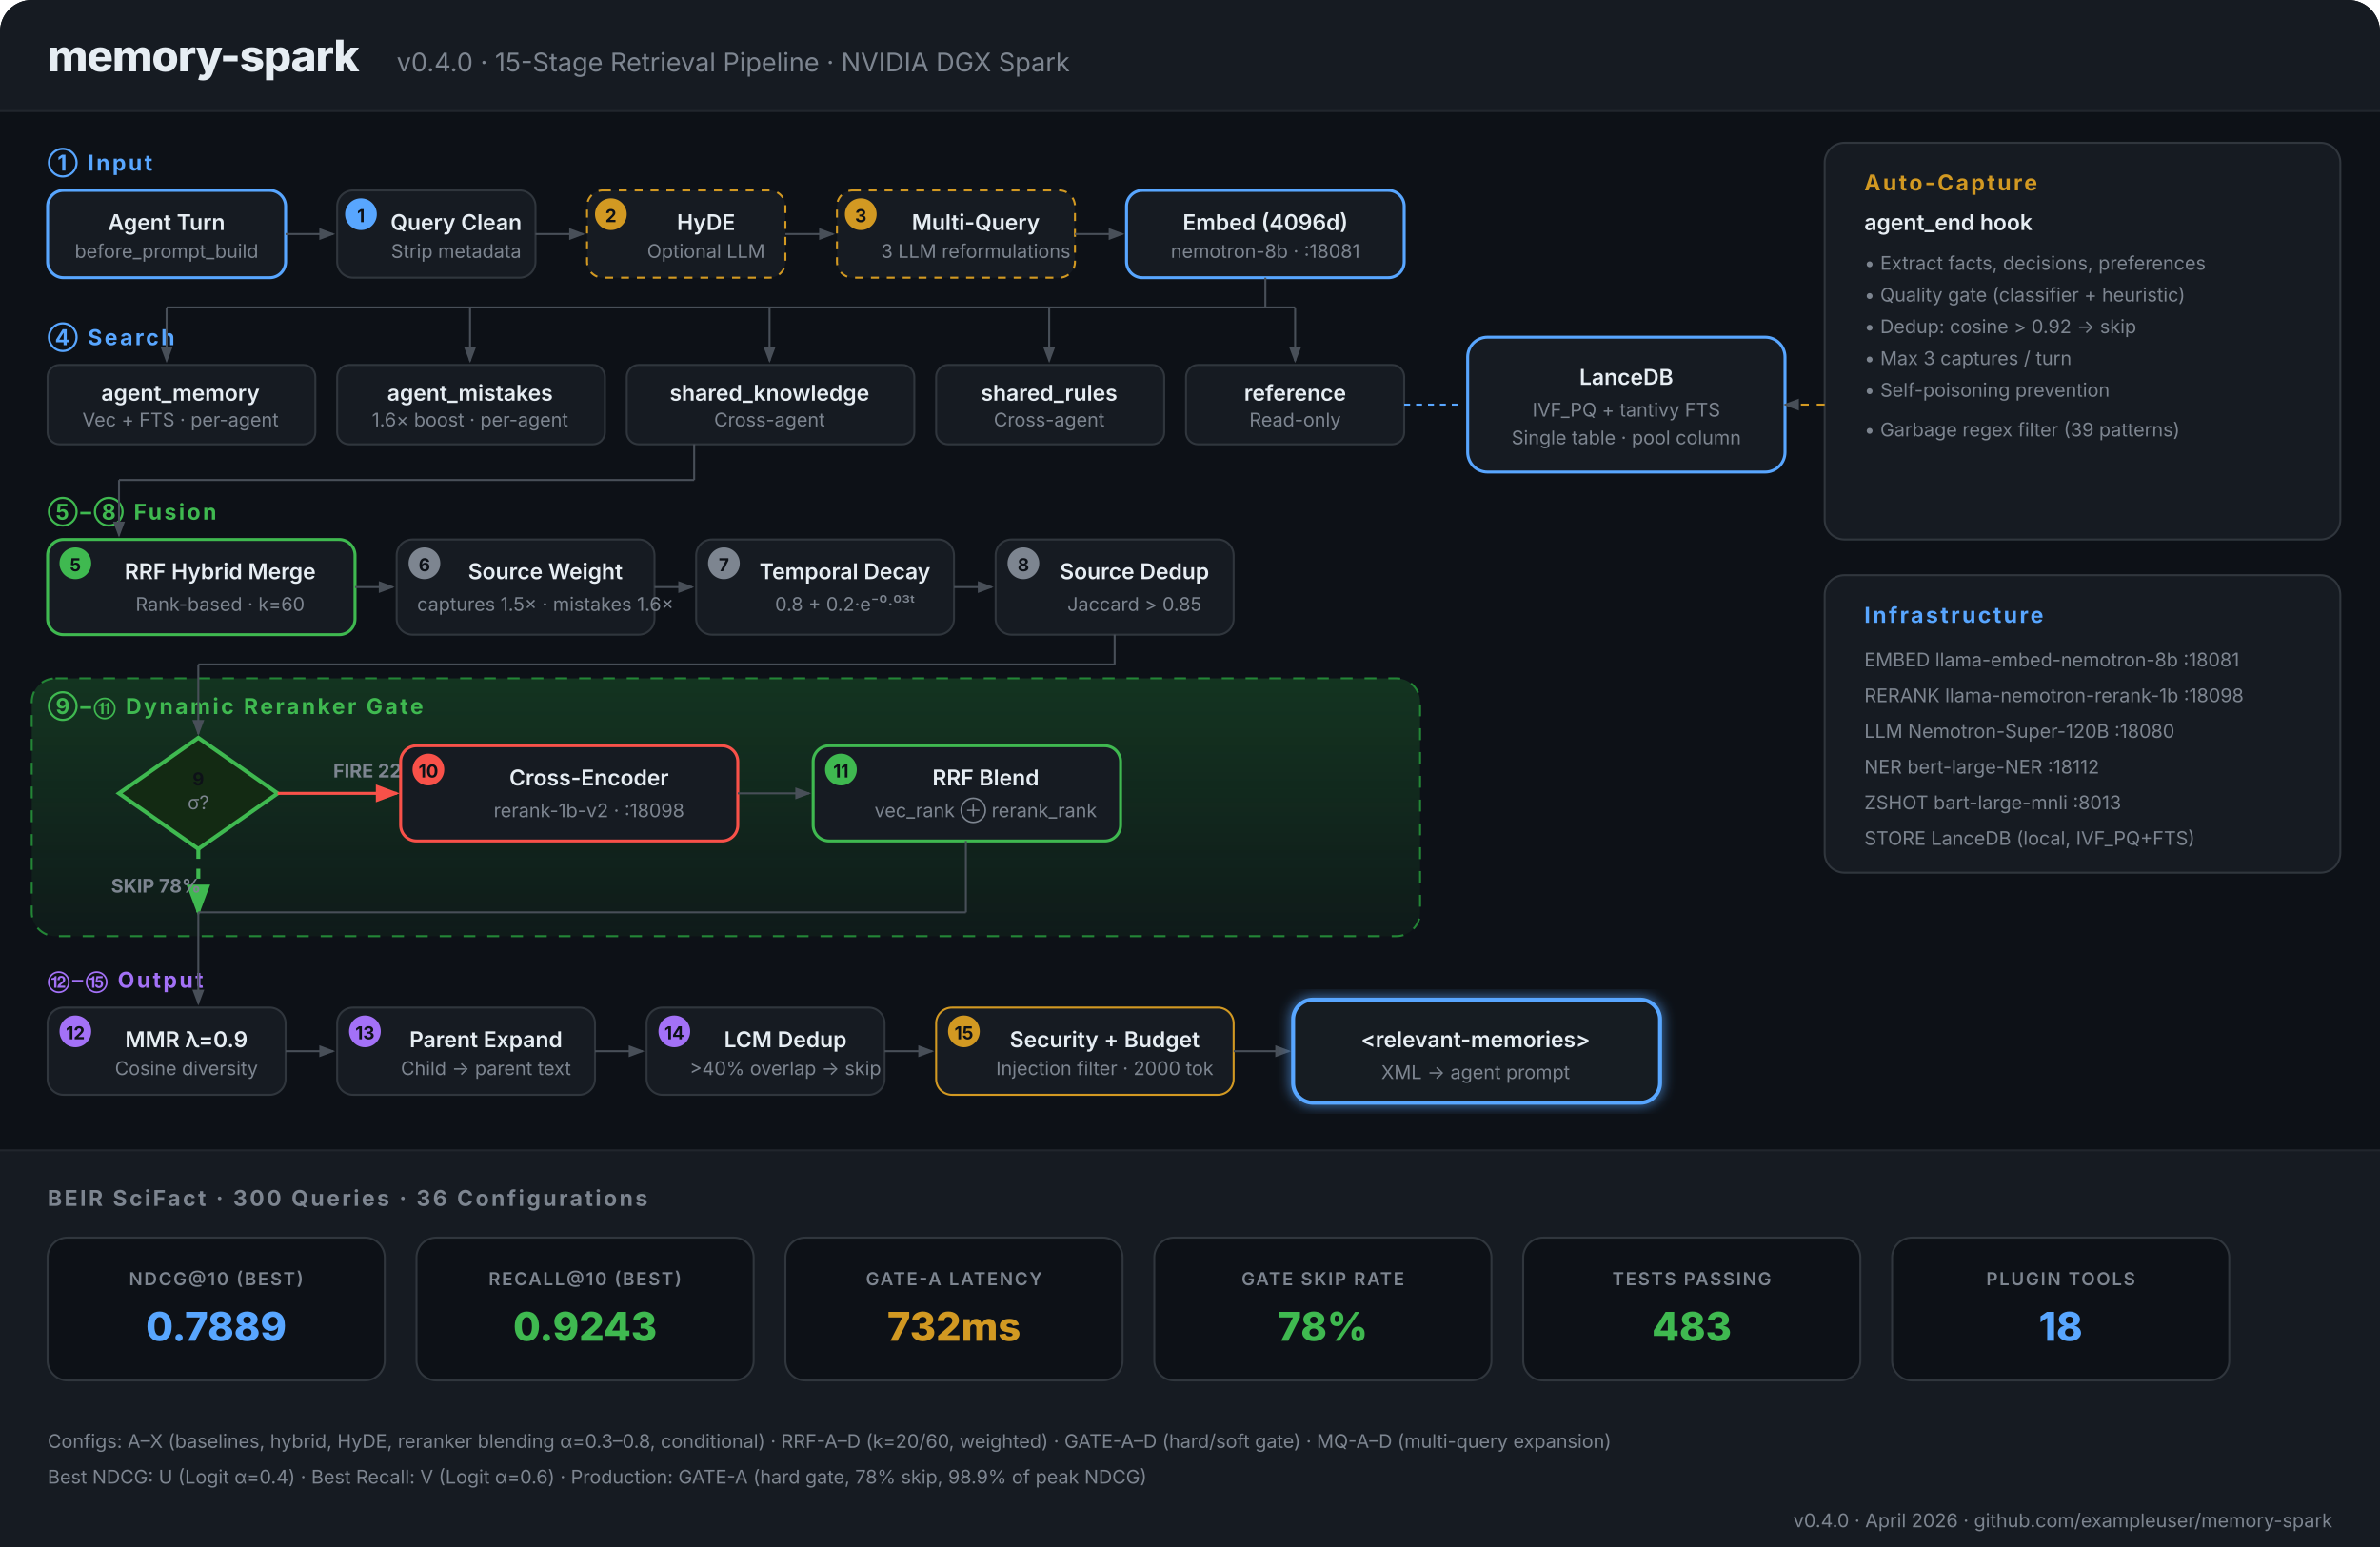
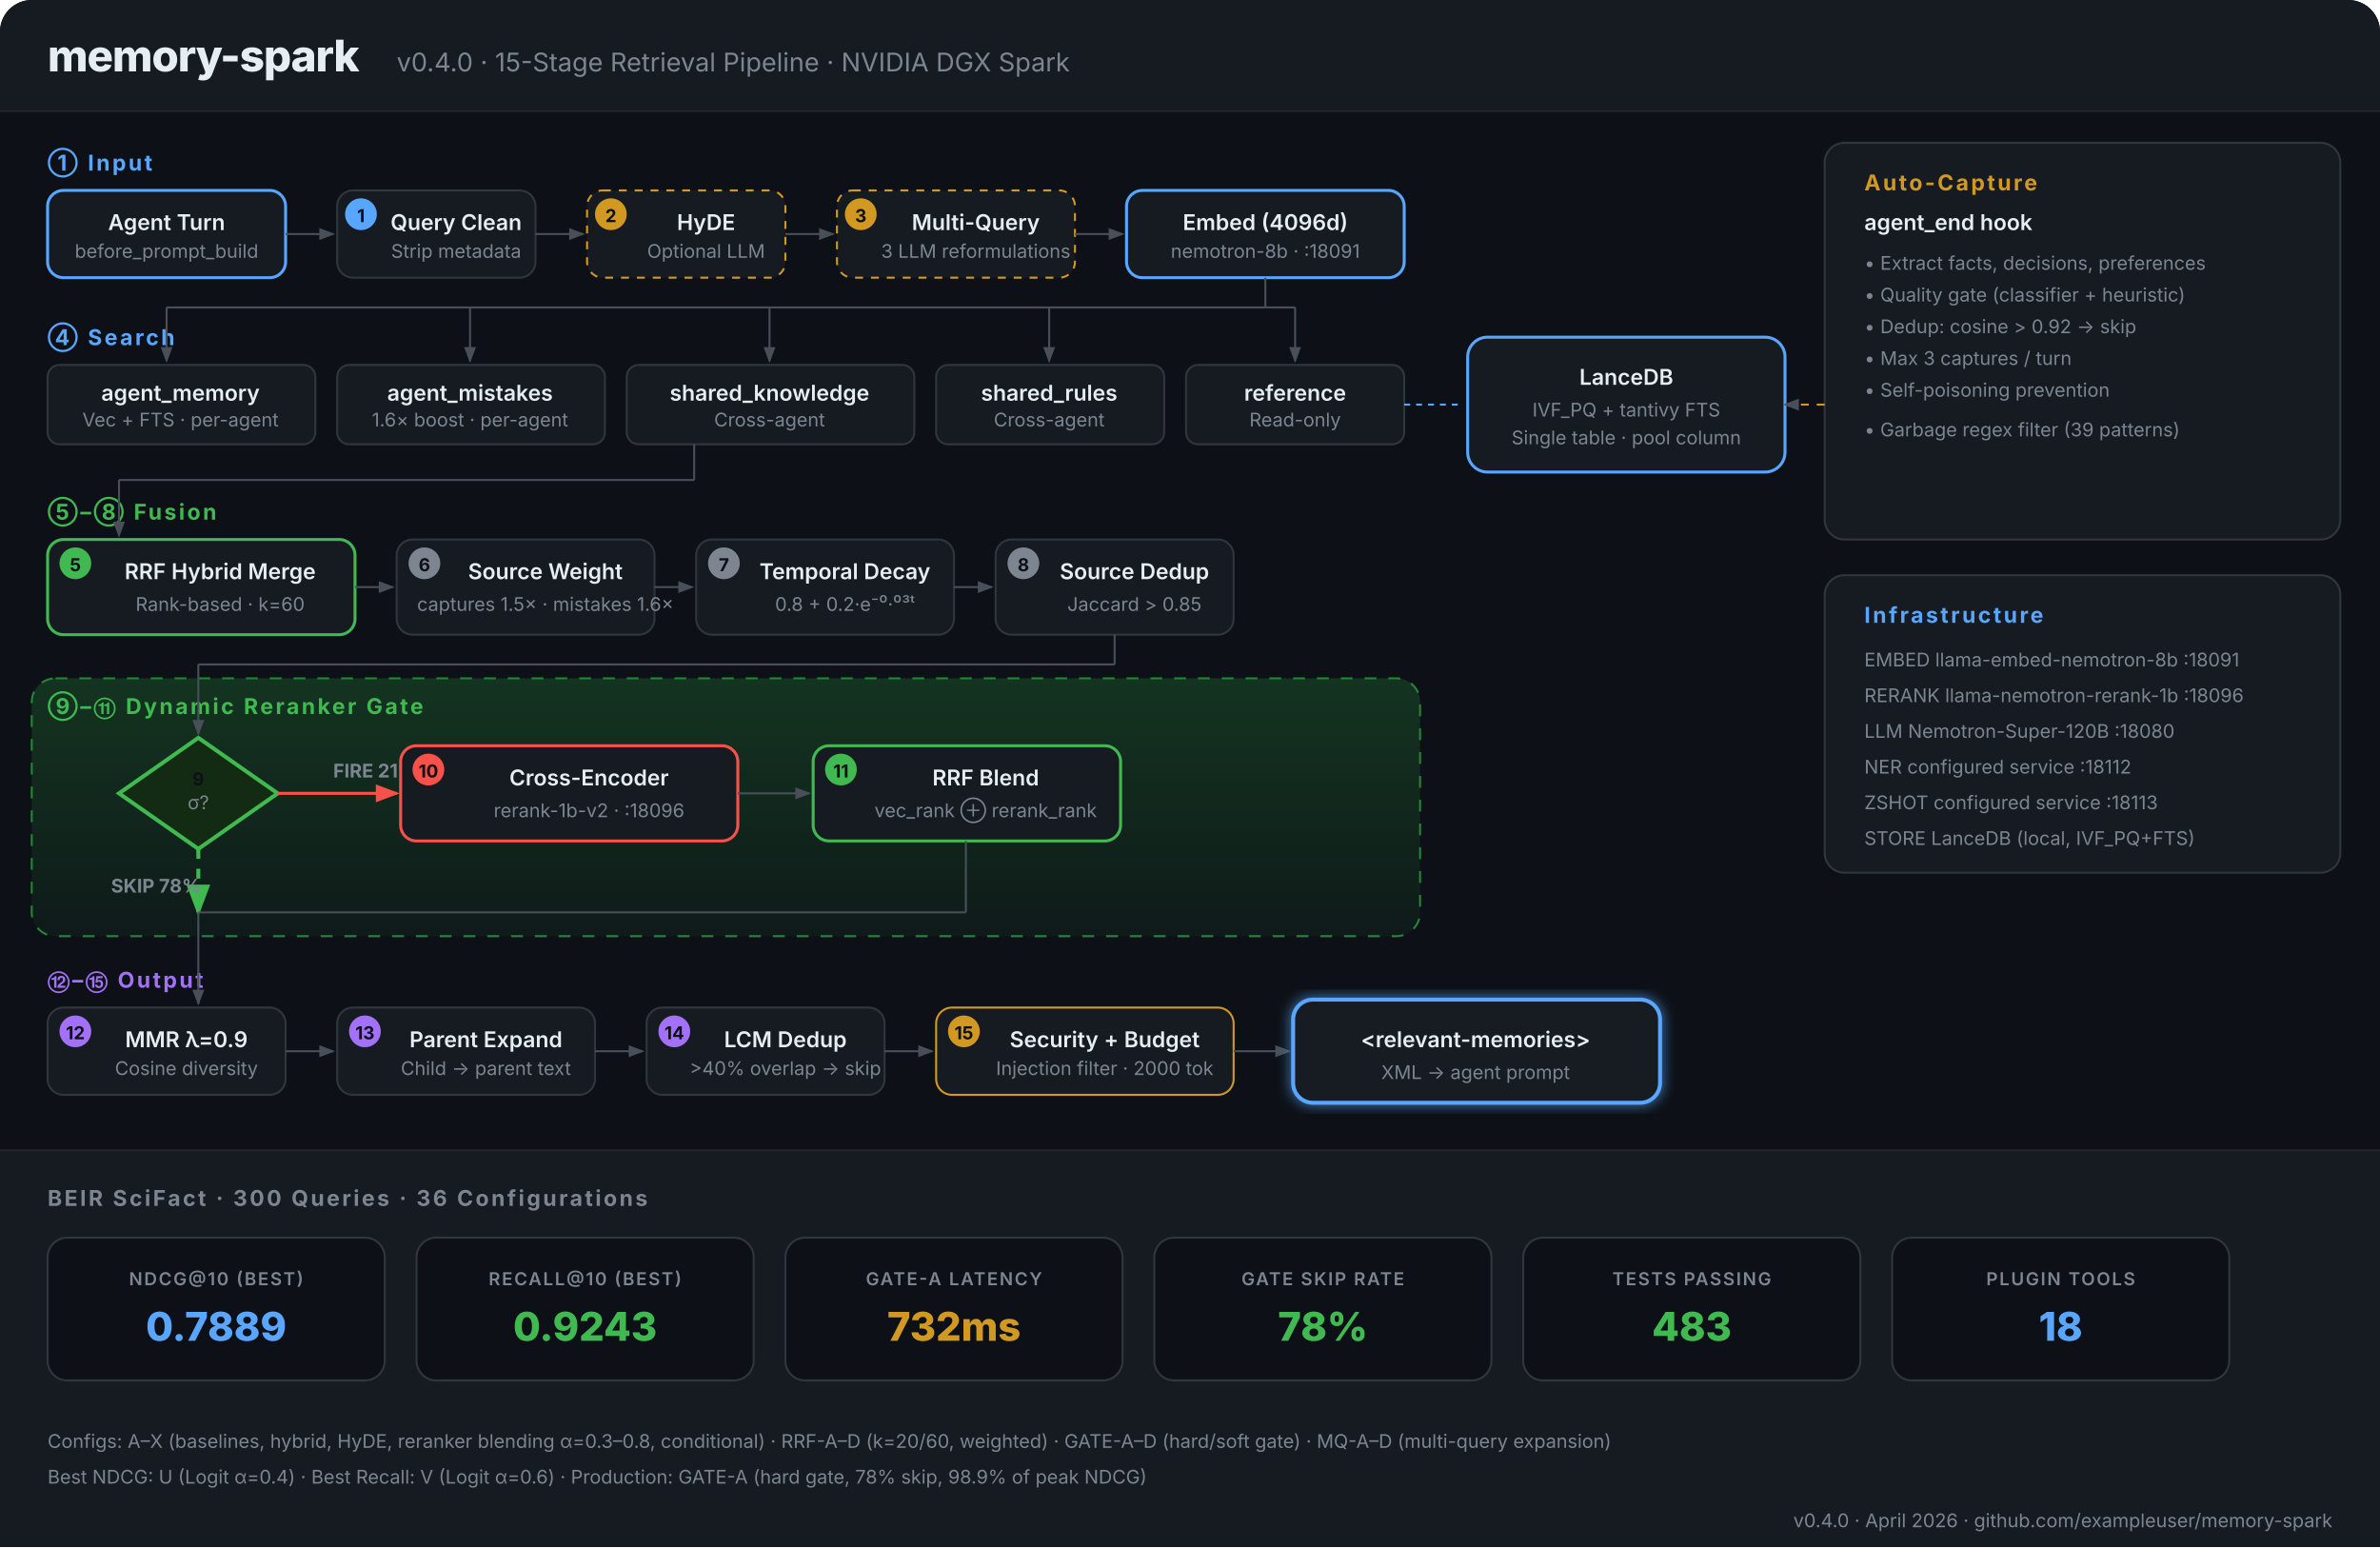
<svg xmlns="http://www.w3.org/2000/svg" viewBox="0 0 1200 780" width="1200" height="780">
  <defs>
    <style>
      text { font-family: 'Inter', -apple-system, BlinkMacSystemFont, 'Segoe UI', sans-serif; }
      .title { font-size: 22px; font-weight: 800; fill: #e6edf3; letter-spacing: -0.5px; }
      .subtitle { font-size: 13px; fill: #7d8590; }
      .label { font-size: 11px; font-weight: 600; fill: #e6edf3; }
      .detail { font-size: 9.5px; fill: #7d8590; }
      .stage-num { font-size: 9px; font-weight: 700; fill: #0d1117; }
      .section { font-size: 11px; font-weight: 700; letter-spacing: 1.2px; text-transform: uppercase; }
      .metric-val { font-size: 20px; font-weight: 800; }
      .metric-label { font-size: 9px; font-weight: 600; fill: #7d8590; letter-spacing: 0.8px; text-transform: uppercase; }
    </style>
    <marker id="a" markerWidth="8" markerHeight="6" refX="7" refY="3" orient="auto">
      <polygon points="0 0, 8 3, 0 6" fill="#484f58" />
    </marker>
    <marker id="ag" markerWidth="8" markerHeight="6" refX="7" refY="3" orient="auto">
      <polygon points="0 0, 8 3, 0 6" fill="#3fb950" />
    </marker>
    <marker id="ar" markerWidth="8" markerHeight="6" refX="7" refY="3" orient="auto">
      <polygon points="0 0, 8 3, 0 6" fill="#f85149" />
    </marker>
    <linearGradient id="gateGrad" x1="0" y1="0" x2="0" y2="1">
      <stop offset="0%" stop-color="#238636" stop-opacity="0.3" />
      <stop offset="100%" stop-color="#238636" stop-opacity="0.08" />
    </linearGradient>
    <filter id="glow">
      <feGaussianBlur stdDeviation="3" result="blur" />
      <feMerge>
        <feMergeNode in="blur" />
        <feMergeNode in="SourceGraphic" />
      </feMerge>
    </filter>
  </defs>
  <rect width="1200" height="780" rx="16" fill="#0d1117" />
  <rect x="0" y="0" width="1200" height="56" rx="16" fill="#161b22" />
  <rect x="0" y="40" width="1200" height="16" fill="#161b22" />
  <line x1="0" y1="56" x2="1200" y2="56" stroke="#21262d" stroke-width="1" />
  <text x="24" y="36" class="title">memory-spark</text>
  <text x="200" y="36" class="subtitle">v0.4.0 · 15-Stage Retrieval Pipeline · NVIDIA DGX Spark</text>
  <text x="24" y="86" class="section" fill="#58a6ff">① Input</text>
  <rect x="24" y="96" width="120" height="44" rx="8" fill="#161b22" stroke="#58a6ff" stroke-width="1.5" />
  <text x="84" y="116" text-anchor="middle" class="label">Agent Turn</text>
  <text x="84" y="130" text-anchor="middle" class="detail">before_prompt_build</text>
  <line x1="144" y1="118" x2="168" y2="118" stroke="#484f58" marker-end="url(#a)" />
  <rect x="170" y="96" width="100" height="44" rx="8" fill="#161b22" stroke="#30363d" />
  <circle cx="182" cy="108" r="8" fill="#58a6ff" />
  <text x="182" y="112" text-anchor="middle" class="stage-num">1</text>
  <text x="230" y="116" text-anchor="middle" class="label">Query Clean</text>
  <text x="230" y="130" text-anchor="middle" class="detail">Strip metadata</text>
  <line x1="270" y1="118" x2="294" y2="118" stroke="#484f58" marker-end="url(#a)" />
  <rect x="296" y="96" width="100" height="44" rx="8" fill="#161b22" stroke="#d29922" stroke-dasharray="4" />
  <circle cx="308" cy="108" r="8" fill="#d29922" />
  <text x="308" y="112" text-anchor="middle" class="stage-num">2</text>
  <text x="356" y="116" text-anchor="middle" class="label">HyDE</text>
  <text x="356" y="130" text-anchor="middle" class="detail">Optional LLM</text>
  <line x1="396" y1="118" x2="420" y2="118" stroke="#484f58" marker-end="url(#a)" />
  <rect x="422" y="96" width="120" height="44" rx="8" fill="#161b22" stroke="#d29922" stroke-dasharray="4" />
  <circle cx="434" cy="108" r="8" fill="#d29922" />
  <text x="434" y="112" text-anchor="middle" class="stage-num">3</text>
  <text x="492" y="116" text-anchor="middle" class="label">Multi-Query</text>
  <text x="492" y="130" text-anchor="middle" class="detail">3 LLM reformulations</text>
  <line x1="542" y1="118" x2="566" y2="118" stroke="#484f58" marker-end="url(#a)" />
  <rect x="568" y="96" width="140" height="44" rx="8" fill="#161b22" stroke="#58a6ff" stroke-width="1.5" />
  <text x="638" y="116" text-anchor="middle" class="label">Embed (4096d)</text>
-   <text x="638" y="130" text-anchor="middle" class="detail">nemotron-8b · :18081</text>
+   <text x="638" y="130" text-anchor="middle" class="detail">nemotron-8b · :18091</text>
  <text x="24" y="174" class="section" fill="#58a6ff">④ Search</text>
  <line x1="638" y1="140" x2="638" y2="155" stroke="#484f58" />
  <line x1="638" y1="155" x2="84" y2="155" stroke="#484f58" />
  <rect x="24" y="184" width="135" height="40" rx="6" fill="#161b22" stroke="#30363d" />
  <text x="91" y="202" text-anchor="middle" class="label">agent_memory</text>
  <text x="91" y="215" text-anchor="middle" class="detail">Vec + FTS · per-agent</text>
  <line x1="84" y1="155" x2="84" y2="182" stroke="#484f58" marker-end="url(#a)" />
  <rect x="170" y="184" width="135" height="40" rx="6" fill="#161b22" stroke="#30363d" />
  <text x="237" y="202" text-anchor="middle" class="label">agent_mistakes</text>
  <text x="237" y="215" text-anchor="middle" class="detail">1.6× boost · per-agent</text>
  <line x1="237" y1="155" x2="237" y2="182" stroke="#484f58" marker-end="url(#a)" />
  <rect x="316" y="184" width="145" height="40" rx="6" fill="#161b22" stroke="#30363d" />
  <text x="388" y="202" text-anchor="middle" class="label">shared_knowledge</text>
  <text x="388" y="215" text-anchor="middle" class="detail">Cross-agent</text>
  <line x1="388" y1="155" x2="388" y2="182" stroke="#484f58" marker-end="url(#a)" />
  <rect x="472" y="184" width="115" height="40" rx="6" fill="#161b22" stroke="#30363d" />
  <text x="529" y="202" text-anchor="middle" class="label">shared_rules</text>
  <text x="529" y="215" text-anchor="middle" class="detail">Cross-agent</text>
  <line x1="529" y1="155" x2="529" y2="182" stroke="#484f58" marker-end="url(#a)" />
  <rect x="598" y="184" width="110" height="40" rx="6" fill="#161b22" stroke="#30363d" />
  <text x="653" y="202" text-anchor="middle" class="label">reference</text>
  <text x="653" y="215" text-anchor="middle" class="detail">Read-only</text>
  <line x1="638" y1="155" x2="653" y2="155" stroke="#484f58" />
  <line x1="653" y1="155" x2="653" y2="182" stroke="#484f58" marker-end="url(#a)" />
  <rect x="740" y="170" width="160" height="68" rx="10" fill="#161b22" stroke="#58a6ff" stroke-width="1.5" />
  <text x="820" y="194" text-anchor="middle" class="label" fill="#58a6ff">LanceDB</text>
  <text x="820" y="210" text-anchor="middle" class="detail">IVF_PQ + tantivy FTS</text>
  <text x="820" y="224" text-anchor="middle" class="detail">Single table · pool column</text>
  <line x1="708" y1="204" x2="738" y2="204" stroke="#58a6ff" stroke-dasharray="3" />
  <text x="24" y="262" class="section" fill="#3fb950">⑤–⑧ Fusion</text>
  <line x1="350" y1="224" x2="350" y2="242" stroke="#484f58" />
  <line x1="350" y1="242" x2="60" y2="242" stroke="#484f58" />
  <rect x="24" y="272" width="155" height="48" rx="8" fill="#161b22" stroke="#3fb950" stroke-width="1.5" />
  <circle cx="38" cy="284" r="8" fill="#3fb950" />
  <text x="38" y="288" text-anchor="middle" class="stage-num">5</text>
  <text x="111" y="292" text-anchor="middle" class="label">RRF Hybrid Merge</text>
  <text x="111" y="308" text-anchor="middle" class="detail">Rank-based · k=60</text>
  <line x1="60" y1="242" x2="60" y2="270" stroke="#484f58" marker-end="url(#a)" />
  <line x1="179" y1="296" x2="198" y2="296" stroke="#484f58" marker-end="url(#a)" />
  <rect x="200" y="272" width="130" height="48" rx="8" fill="#161b22" stroke="#30363d" />
  <circle cx="214" cy="284" r="8" fill="#7d8590" />
  <text x="214" y="288" text-anchor="middle" class="stage-num">6</text>
  <text x="275" y="292" text-anchor="middle" class="label">Source Weight</text>
  <text x="275" y="308" text-anchor="middle" class="detail">captures 1.5× · mistakes 1.6×</text>
  <line x1="330" y1="296" x2="349" y2="296" stroke="#484f58" marker-end="url(#a)" />
  <rect x="351" y="272" width="130" height="48" rx="8" fill="#161b22" stroke="#30363d" />
  <circle cx="365" cy="284" r="8" fill="#7d8590" />
  <text x="365" y="288" text-anchor="middle" class="stage-num">7</text>
  <text x="426" y="292" text-anchor="middle" class="label">Temporal Decay</text>
  <text x="426" y="308" text-anchor="middle" class="detail">0.8 + 0.2·e⁻⁰·⁰³ᵗ</text>
  <line x1="481" y1="296" x2="500" y2="296" stroke="#484f58" marker-end="url(#a)" />
  <rect x="502" y="272" width="120" height="48" rx="8" fill="#161b22" stroke="#30363d" />
  <circle cx="516" cy="284" r="8" fill="#7d8590" />
  <text x="516" y="288" text-anchor="middle" class="stage-num">8</text>
  <text x="572" y="292" text-anchor="middle" class="label">Source Dedup</text>
  <text x="572" y="308" text-anchor="middle" class="detail">Jaccard &gt; 0.85</text>
  <rect x="16" y="342" width="700" height="130" rx="12" fill="url(#gateGrad)" stroke="#238636" stroke-width="1" stroke-dasharray="6" />
  <text x="24" y="360" class="section" fill="#3fb950">⑨–⑪ Dynamic Reranker Gate</text>
  <line x1="562" y1="320" x2="562" y2="335" stroke="#484f58" />
  <line x1="562" y1="335" x2="100" y2="335" stroke="#484f58" />
  <line x1="100" y1="335" x2="100" y2="370" stroke="#484f58" marker-end="url(#a)" />
  <polygon points="100,372 140,400 100,428 60,400" fill="#132a13" stroke="#3fb950" stroke-width="2" />
  <text x="100" y="396" text-anchor="middle" class="stage-num" fill="#3fb950" font-size="10">9</text>
  <text x="100" y="408" text-anchor="middle" class="detail" fill="#3fb950">σ?</text>
  <line x1="100" y1="428" x2="100" y2="460" stroke="#3fb950" stroke-width="2" stroke-dasharray="5" marker-end="url(#ag)" />
  <text x="56" y="450" class="detail" fill="#3fb950" font-weight="700">SKIP 78%</text>
  <line x1="140" y1="400" x2="200" y2="400" stroke="#f85149" stroke-width="1.5" marker-end="url(#ar)" />
-   <text x="168" y="392" class="detail" fill="#f85149" font-weight="700">FIRE 22%</text>
+   <text x="168" y="392" class="detail" fill="#f85149" font-weight="700">FIRE 21%</text>
  <rect x="202" y="376" width="170" height="48" rx="8" fill="#161b22" stroke="#f85149" stroke-width="1.5" />
  <circle cx="216" cy="388" r="8" fill="#f85149" />
  <text x="216" y="392" text-anchor="middle" class="stage-num">10</text>
  <text x="297" y="396" text-anchor="middle" class="label">Cross-Encoder</text>
-   <text x="297" y="412" text-anchor="middle" class="detail">rerank-1b-v2 · :18098</text>
+   <text x="297" y="412" text-anchor="middle" class="detail">rerank-1b-v2 · :18096</text>
  <line x1="372" y1="400" x2="408" y2="400" stroke="#484f58" marker-end="url(#a)" />
  <rect x="410" y="376" width="155" height="48" rx="8" fill="#161b22" stroke="#3fb950" stroke-width="1.5" />
  <circle cx="424" cy="388" r="8" fill="#3fb950" />
  <text x="424" y="392" text-anchor="middle" class="stage-num">11</text>
  <text x="497" y="396" text-anchor="middle" class="label">RRF Blend</text>
  <text x="497" y="412" text-anchor="middle" class="detail">vec_rank ⊕ rerank_rank</text>
  <line x1="487" y1="424" x2="487" y2="460" stroke="#484f58" />
  <line x1="487" y1="460" x2="100" y2="460" stroke="#484f58" />
  <text x="24" y="498" class="section" fill="#a371f7">⑫–⑮ Output</text>
  <rect x="24" y="508" width="120" height="44" rx="8" fill="#161b22" stroke="#30363d" />
  <circle cx="38" cy="520" r="8" fill="#a371f7" />
  <text x="38" y="524" text-anchor="middle" class="stage-num">12</text>
  <text x="94" y="528" text-anchor="middle" class="label">MMR λ=0.9</text>
  <text x="94" y="542" text-anchor="middle" class="detail">Cosine diversity</text>
  <line x1="100" y1="460" x2="100" y2="506" stroke="#484f58" marker-end="url(#a)" />
  <line x1="144" y1="530" x2="168" y2="530" stroke="#484f58" marker-end="url(#a)" />
  <rect x="170" y="508" width="130" height="44" rx="8" fill="#161b22" stroke="#30363d" />
  <circle cx="184" cy="520" r="8" fill="#a371f7" />
  <text x="184" y="524" text-anchor="middle" class="stage-num">13</text>
  <text x="245" y="528" text-anchor="middle" class="label">Parent Expand</text>
  <text x="245" y="542" text-anchor="middle" class="detail">Child → parent text</text>
  <line x1="300" y1="530" x2="324" y2="530" stroke="#484f58" marker-end="url(#a)" />
  <rect x="326" y="508" width="120" height="44" rx="8" fill="#161b22" stroke="#30363d" />
  <circle cx="340" cy="520" r="8" fill="#a371f7" />
  <text x="340" y="524" text-anchor="middle" class="stage-num">14</text>
  <text x="396" y="528" text-anchor="middle" class="label">LCM Dedup</text>
  <text x="396" y="542" text-anchor="middle" class="detail">&gt;40% overlap → skip</text>
  <line x1="446" y1="530" x2="470" y2="530" stroke="#484f58" marker-end="url(#a)" />
  <rect x="472" y="508" width="150" height="44" rx="8" fill="#161b22" stroke="#d29922" />
  <circle cx="486" cy="520" r="8" fill="#d29922" />
  <text x="486" y="524" text-anchor="middle" class="stage-num">15</text>
  <text x="557" y="528" text-anchor="middle" class="label">Security + Budget</text>
  <text x="557" y="542" text-anchor="middle" class="detail">Injection filter · 2000 tok</text>
  <line x1="622" y1="530" x2="650" y2="530" stroke="#484f58" marker-end="url(#a)" />
  <rect x="652" y="504" width="185" height="52" rx="10" fill="#161b22" stroke="#58a6ff" stroke-width="2" filter="url(#glow)" />
  <text x="744" y="528" text-anchor="middle" class="label" fill="#58a6ff">&lt;relevant-memories&gt;</text>
  <text x="744" y="544" text-anchor="middle" class="detail">XML → agent prompt</text>
  <rect x="920" y="72" width="260" height="200" rx="10" fill="#161b22" stroke="#30363d" />
  <text x="940" y="96" class="section" fill="#d29922">Auto-Capture</text>
  <text x="940" y="116" class="label">agent_end hook</text>
  <text x="940" y="136" class="detail">• Extract facts, decisions, preferences</text>
  <text x="940" y="152" class="detail">• Quality gate (classifier + heuristic)</text>
  <text x="940" y="168" class="detail">• Dedup: cosine &gt; 0.92 → skip</text>
  <text x="940" y="184" class="detail">• Max 3 captures / turn</text>
  <text x="940" y="200" class="detail">• Self-poisoning prevention</text>
  <text x="940" y="220" class="detail">• Garbage regex filter (39 patterns)</text>
  <line x1="920" y1="204" x2="900" y2="204" stroke="#d29922" stroke-dasharray="4" marker-end="url(#a)" />
  <rect x="920" y="290" width="260" height="150" rx="10" fill="#161b22" stroke="#30363d" />
  <text x="940" y="314" class="section" fill="#58a6ff">Infrastructure</text>
-   <text x="940" y="336" class="detail">EMBED   llama-embed-nemotron-8b    :18081</text>
-   <text x="940" y="354" class="detail">RERANK  llama-nemotron-rerank-1b   :18098</text>
+   <text x="940" y="336" class="detail">EMBED   llama-embed-nemotron-8b    :18091</text>
+   <text x="940" y="354" class="detail">RERANK  llama-nemotron-rerank-1b   :18096</text>
  <text x="940" y="372" class="detail">LLM    Nemotron-Super-120B        :18080</text>
-   <text x="940" y="390" class="detail">NER    bert-large-NER              :18112</text>
-   <text x="940" y="408" class="detail">ZSHOT  bart-large-mnli              :8013</text>
+   <text x="940" y="390" class="detail">NER    configured service          :18112</text>
+   <text x="940" y="408" class="detail">ZSHOT  configured service          :18113</text>
  <text x="940" y="426" class="detail">STORE  LanceDB (local, IVF_PQ+FTS)</text>
  <rect x="0" y="580" width="1200" height="200" fill="#161b22" />
  <line x1="0" y1="580" x2="1200" y2="580" stroke="#21262d" />
  <text x="24" y="608" class="section" fill="#7d8590">BEIR SciFact · 300 Queries · 36 Configurations</text>
  <rect x="24" y="624" width="170" height="72" rx="10" fill="#0d1117" stroke="#30363d" />
  <text x="109" y="648" text-anchor="middle" class="metric-label">NDCG@10 (BEST)</text>
  <text x="109" y="676" text-anchor="middle" class="metric-val" fill="#58a6ff">0.7889</text>
  <rect x="210" y="624" width="170" height="72" rx="10" fill="#0d1117" stroke="#30363d" />
  <text x="295" y="648" text-anchor="middle" class="metric-label">RECALL@10 (BEST)</text>
  <text x="295" y="676" text-anchor="middle" class="metric-val" fill="#3fb950">0.9243</text>
  <rect x="396" y="624" width="170" height="72" rx="10" fill="#0d1117" stroke="#30363d" />
  <text x="481" y="648" text-anchor="middle" class="metric-label">GATE-A LATENCY</text>
  <text x="481" y="676" text-anchor="middle" class="metric-val" fill="#d29922">732ms</text>
  <rect x="582" y="624" width="170" height="72" rx="10" fill="#0d1117" stroke="#30363d" />
  <text x="667" y="648" text-anchor="middle" class="metric-label">GATE SKIP RATE</text>
  <text x="667" y="676" text-anchor="middle" class="metric-val" fill="#3fb950">78%</text>
  <rect x="768" y="624" width="170" height="72" rx="10" fill="#0d1117" stroke="#30363d" />
  <text x="853" y="648" text-anchor="middle" class="metric-label">TESTS PASSING</text>
  <text x="853" y="676" text-anchor="middle" class="metric-val" fill="#3fb950">483</text>
  <rect x="954" y="624" width="170" height="72" rx="10" fill="#0d1117" stroke="#30363d" />
  <text x="1039" y="648" text-anchor="middle" class="metric-label">PLUGIN TOOLS</text>
  <text x="1039" y="676" text-anchor="middle" class="metric-val" fill="#58a6ff">18</text>
  <text x="24" y="730" class="detail">Configs: A–X (baselines, hybrid, HyDE, reranker blending α=0.3–0.8, conditional) · RRF-A–D (k=20/60, weighted) · GATE-A–D (hard/soft gate) · MQ-A–D (multi-query expansion)</text>
  <text x="24" y="748" class="detail">Best NDCG: U (Logit α=0.4) · Best Recall: V (Logit α=0.6) · Production: GATE-A (hard gate, 78% skip, 98.9% of peak NDCG)</text>
  <text x="1176" y="770" text-anchor="end" class="detail" fill="#484f58">v0.4.0 · April 2026 · github.com/exampleuser/memory-spark</text>
</svg>
